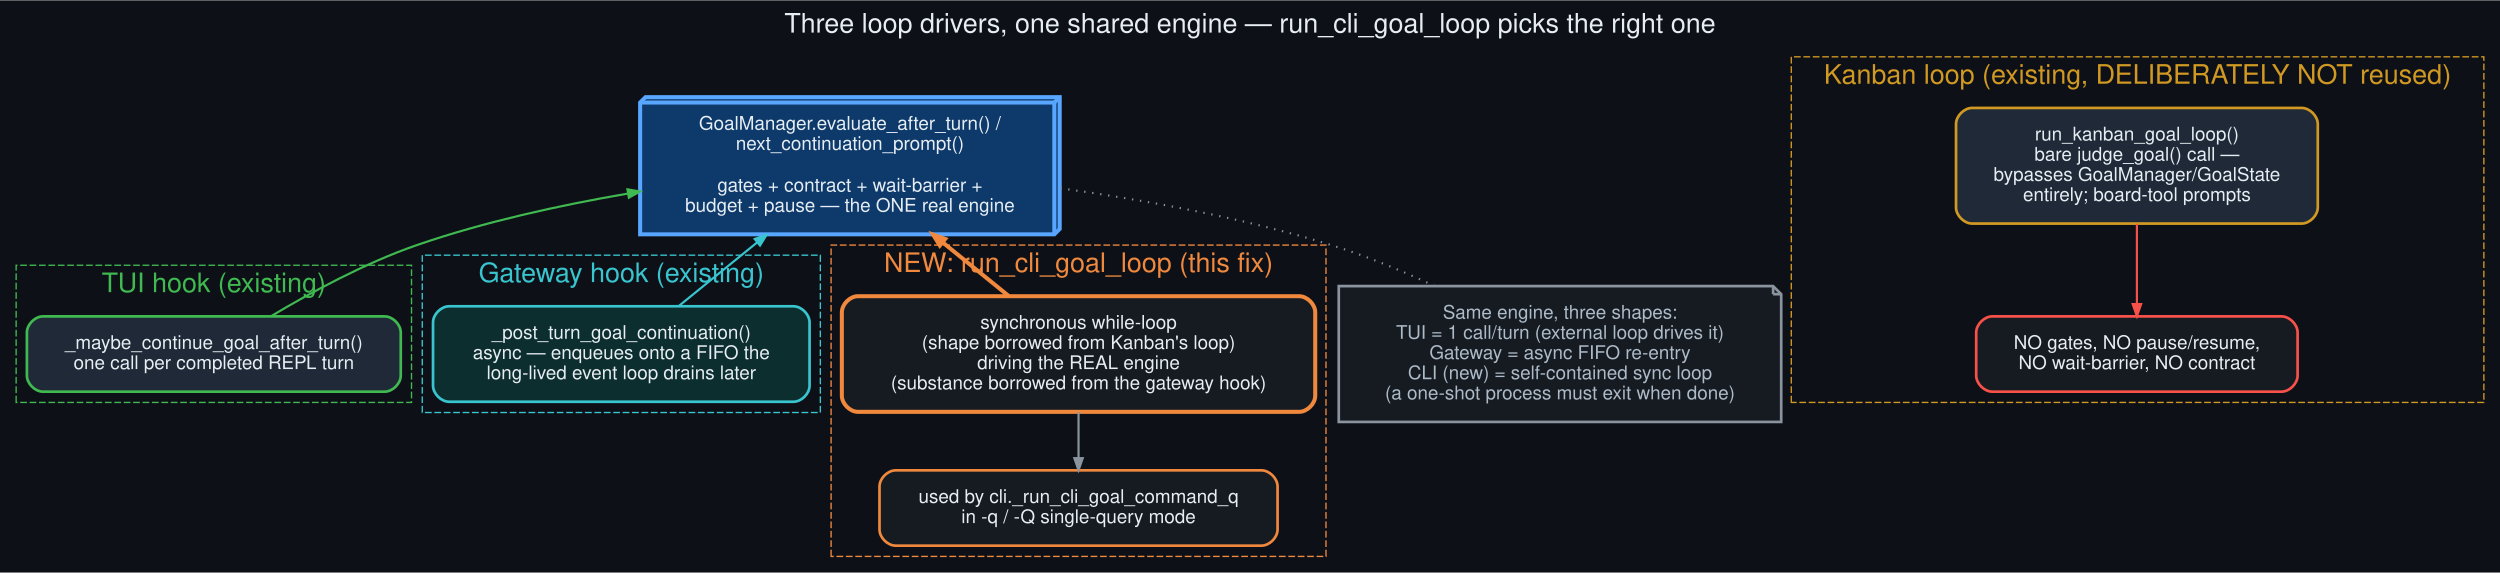
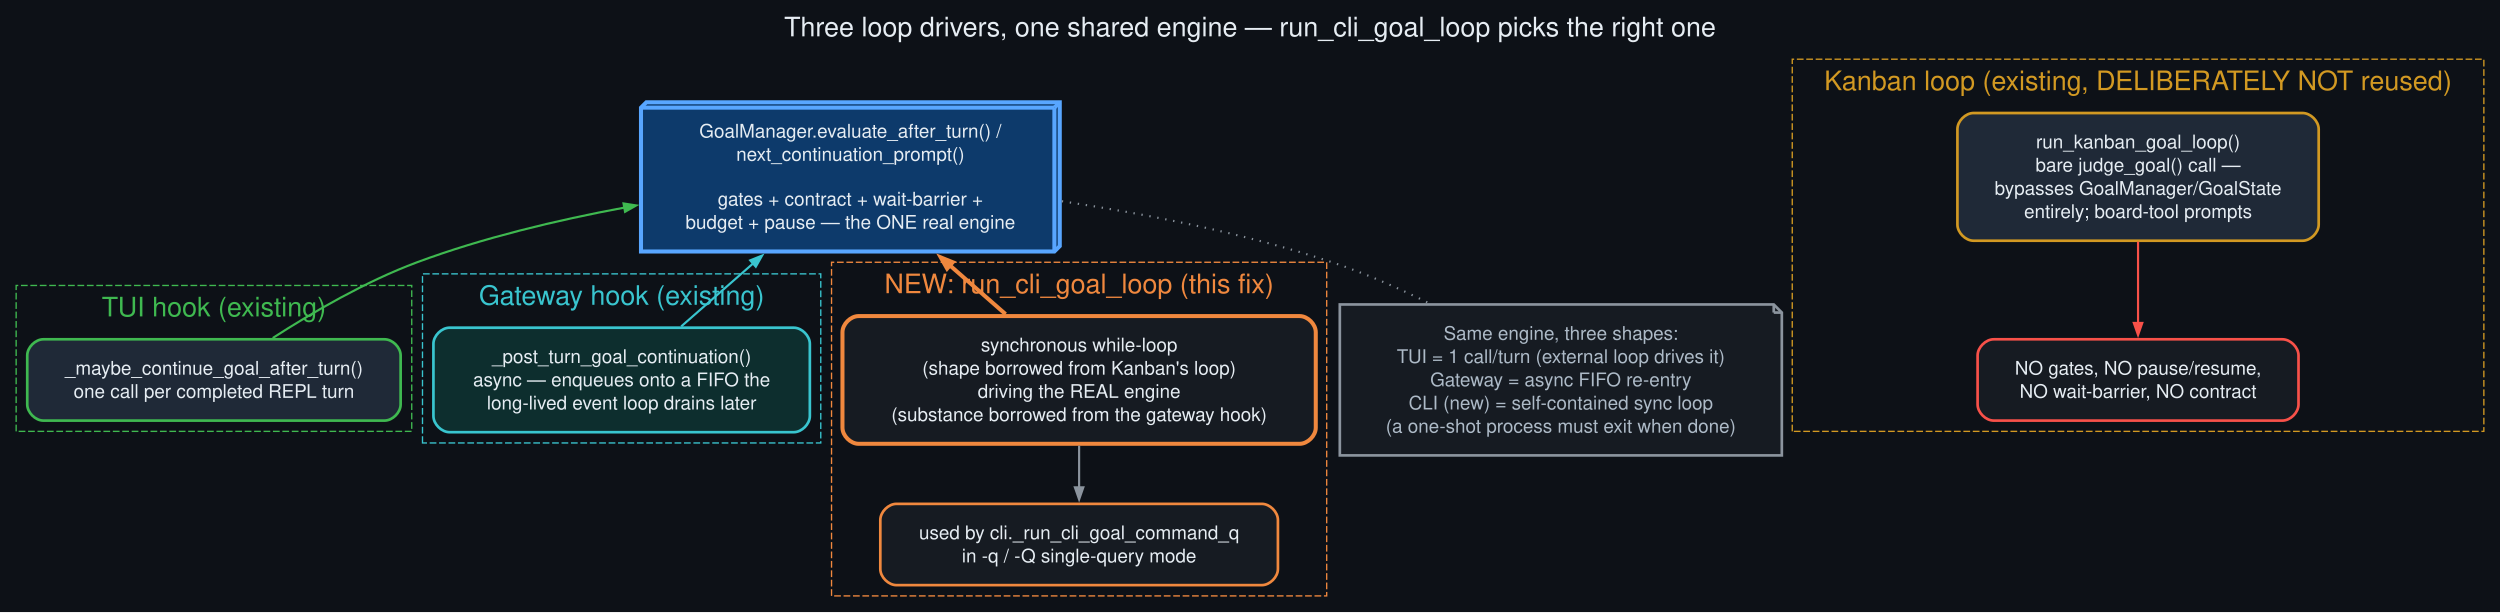
- <svg xmlns="http://www.w3.org/2000/svg" width="1859pt" height="426pt" viewBox="0.00 0.00 1859.00 425.50">
-   <g id="graph0" class="graph" transform="scale(1 1) rotate(0) translate(4 421.5)">
-     <polygon fill="#0d1117" stroke="transparent" points="-4,4 -4,-421.5 1855,-421.5 1855,4 -4,4" />
-     <text text-anchor="middle" x="925.5" y="-397.5" font-family="Helvetica,sans-Serif" font-size="20.00" fill="#e6edf3">Three loop drivers, one shared engine — run_cli_goal_loop picks the right one</text>
+ <svg xmlns="http://www.w3.org/2000/svg" width="1858pt" height="455pt" viewBox="0.00 0.00 1858.00 455.00">
+   <g id="graph0" class="graph" transform="scale(1 1) rotate(0) translate(4 450.88)">
+     <polygon fill="#0d1117" stroke="none" points="-4,4 -4,-450.88 1854,-450.88 1854,4 -4,4" />
+     <text xml:space="preserve" text-anchor="middle" x="925" y="-423.88" font-family="Helvetica,sans-Serif" font-size="20.00" fill="#e6edf3">Three loop drivers, one shared engine — run_cli_goal_loop picks the right one</text>
    <g id="clust1" class="cluster">
-       <polygon fill="#0d1117" stroke="#3fb950" stroke-dasharray="5,2" points="8,-122.5 8,-224.5 302,-224.5 302,-122.5 8,-122.5" />
-       <text text-anchor="middle" x="155" y="-204.5" font-family="Helvetica,sans-Serif" font-size="20.00" fill="#3fb950">TUI hook (existing)</text>
+       <polygon fill="#0d1117" stroke="#3fb950" stroke-dasharray="5,2" points="8,-130.29 8,-238.72 302,-238.72 302,-130.29 8,-130.29" />
+       <text xml:space="preserve" text-anchor="middle" x="155" y="-215.72" font-family="Helvetica,sans-Serif" font-size="20.00" fill="#3fb950">TUI hook (existing)</text>
    </g>
    <g id="clust2" class="cluster">
-       <polygon fill="#0d1117" stroke="#39c5cf" stroke-dasharray="5,2" points="310,-115 310,-232 606,-232 606,-115 310,-115" />
-       <text text-anchor="middle" x="458" y="-212" font-family="Helvetica,sans-Serif" font-size="20.00" fill="#39c5cf">Gateway hook (existing)</text>
+       <polygon fill="#0d1117" stroke="#39c5cf" stroke-dasharray="5,2" points="310,-121.67 310,-247.34 606,-247.34 606,-121.67 310,-121.67" />
+       <text xml:space="preserve" text-anchor="middle" x="458" y="-224.34" font-family="Helvetica,sans-Serif" font-size="20.00" fill="#39c5cf">Gateway hook (existing)</text>
    </g>
    <g id="clust3" class="cluster">
-       <polygon fill="#0d1117" stroke="#d29922" stroke-dasharray="5,2" points="1328,-122.5 1328,-379.5 1843,-379.5 1843,-122.5 1328,-122.5" />
-       <text text-anchor="middle" x="1585.5" y="-359.5" font-family="Helvetica,sans-Serif" font-size="20.00" fill="#d29922">Kanban loop (existing, DELIBERATELY NOT reused)</text>
+       <polygon fill="#0d1117" stroke="#d29922" stroke-dasharray="5,2" points="1328,-130.29 1328,-406.88 1842,-406.88 1842,-130.29 1328,-130.29" />
+       <text xml:space="preserve" text-anchor="middle" x="1585" y="-383.88" font-family="Helvetica,sans-Serif" font-size="20.00" fill="#d29922">Kanban loop (existing, DELIBERATELY NOT reused)</text>
    </g>
    <g id="clust4" class="cluster">
-       <polygon fill="#0d1117" stroke="#f0883e" stroke-dasharray="5,2" points="614,-8 614,-239.5 982,-239.5 982,-8 614,-8" />
-       <text text-anchor="middle" x="798" y="-219.5" font-family="Helvetica,sans-Serif" font-size="20.00" fill="#f0883e">NEW: run_cli_goal_loop (this fix)</text>
+       <polygon fill="#0d1117" stroke="#f0883e" stroke-dasharray="5,2" points="614,-8 614,-255.97 982,-255.97 982,-8 614,-8" />
+       <text xml:space="preserve" text-anchor="middle" x="798" y="-232.97" font-family="Helvetica,sans-Serif" font-size="20.00" fill="#f0883e">NEW: run_cli_goal_loop (this fix)</text>
    </g>
    <g id="node1" class="node">
-       <polygon fill="#0d3a6b" stroke="#58a6ff" stroke-width="3" points="784,-349.5 476,-349.5 472,-345.5 472,-247.5 780,-247.5 784,-251.5 784,-349.5" />
-       <polyline fill="none" stroke="#58a6ff" stroke-width="3" points="780,-345.5 472,-345.5 " />
-       <polyline fill="none" stroke="#58a6ff" stroke-width="3" points="780,-345.5 780,-247.5 " />
-       <polyline fill="none" stroke="#58a6ff" stroke-width="3" points="780,-345.5 784,-349.5 " />
-       <text text-anchor="middle" x="628" y="-325.3" font-family="Helvetica,sans-Serif" font-size="14.00" fill="#e6edf3">GoalManager.evaluate_after_turn() /</text>
-       <text text-anchor="middle" x="628" y="-310.3" font-family="Helvetica,sans-Serif" font-size="14.00" fill="#e6edf3">next_continuation_prompt()</text>
-       <text text-anchor="middle" x="628" y="-279.3" font-family="Helvetica,sans-Serif" font-size="14.00" fill="#e6edf3">gates + contract + wait-barrier +</text>
-       <text text-anchor="middle" x="628" y="-264.3" font-family="Helvetica,sans-Serif" font-size="14.00" fill="#e6edf3">budget + pause — the ONE real engine</text>
+       <polygon fill="#0d3a6b" stroke="#58a6ff" stroke-width="3" points="783.62,-374.88 476.38,-374.88 472.38,-370.88 472.38,-263.97 779.62,-263.97 783.62,-267.97 783.62,-374.88" />
+       <polyline fill="none" stroke="#58a6ff" stroke-width="3" points="779.62,-370.88 472.38,-370.88" />
+       <polyline fill="none" stroke="#58a6ff" stroke-width="3" points="779.62,-370.88 779.62,-263.97" />
+       <polyline fill="none" stroke="#58a6ff" stroke-width="3" points="779.62,-370.88 783.62,-374.88" />
+       <text xml:space="preserve" text-anchor="middle" x="628" y="-348.62" font-family="Helvetica,sans-Serif" font-size="14.00" fill="#e6edf3">GoalManager.evaluate_after_turn() /</text>
+       <text xml:space="preserve" text-anchor="middle" x="628" y="-331.38" font-family="Helvetica,sans-Serif" font-size="14.00" fill="#e6edf3">next_continuation_prompt()</text>
+       <text xml:space="preserve" text-anchor="middle" x="628" y="-298.12" font-family="Helvetica,sans-Serif" font-size="14.00" fill="#e6edf3">gates + contract + wait-barrier +</text>
+       <text xml:space="preserve" text-anchor="middle" x="628" y="-280.88" font-family="Helvetica,sans-Serif" font-size="14.00" fill="#e6edf3">budget + pause — the ONE real engine</text>
    </g>
    <g id="node2" class="node">
-       <path fill="#1f2937" stroke="#3fb950" stroke-width="2" d="M282,-186.5C282,-186.5 28,-186.5 28,-186.5 22,-186.5 16,-180.5 16,-174.5 16,-174.5 16,-142.5 16,-142.5 16,-136.5 22,-130.5 28,-130.5 28,-130.5 282,-130.5 282,-130.5 288,-130.5 294,-136.5 294,-142.5 294,-142.5 294,-174.5 294,-174.5 294,-180.5 288,-186.5 282,-186.5" />
-       <text text-anchor="middle" x="155" y="-162.3" font-family="Helvetica,sans-Serif" font-size="14.00" fill="#e6edf3">_maybe_continue_goal_after_turn()</text>
-       <text text-anchor="middle" x="155" y="-147.3" font-family="Helvetica,sans-Serif" font-size="14.00" fill="#e6edf3">one call per completed REPL turn</text>
+       <path fill="#1f2937" stroke="#3fb950" stroke-width="2" d="M281.75,-198.72C281.75,-198.72 28.25,-198.72 28.25,-198.72 22.25,-198.72 16.25,-192.72 16.25,-186.72 16.25,-186.72 16.25,-150.29 16.25,-150.29 16.25,-144.29 22.25,-138.29 28.25,-138.29 28.25,-138.29 281.75,-138.29 281.75,-138.29 287.75,-138.29 293.75,-144.29 293.75,-150.29 293.75,-150.29 293.75,-186.72 293.75,-186.72 293.75,-192.72 287.75,-198.72 281.75,-198.72" />
+       <text xml:space="preserve" text-anchor="middle" x="155" y="-172.45" font-family="Helvetica,sans-Serif" font-size="14.00" fill="#e6edf3">_maybe_continue_goal_after_turn()</text>
+       <text xml:space="preserve" text-anchor="middle" x="155" y="-155.2" font-family="Helvetica,sans-Serif" font-size="14.00" fill="#e6edf3">one call per completed REPL turn</text>
    </g>
    <g id="edge1" class="edge">
-       <path fill="none" stroke="#3fb950" stroke-width="1.6" d="M462.82,-277.8C411.7,-269.04 355.76,-256.69 306,-239.5 267.58,-226.23 227.04,-204.25 197.65,-186.68" />
-       <polygon fill="#3fb950" stroke="#3fb950" stroke-width="1.6" points="462.57,-280.95 471.97,-279.34 463.62,-274.74 462.57,-280.95" />
+       <path fill="none" stroke="#3fb950" stroke-width="1.6" d="M460.17,-296.62C409.66,-287.21 354.73,-274.08 306,-255.97 267.77,-241.76 227.87,-218.49 198.69,-199.67" />
+       <polygon fill="#3fb950" stroke="#3fb950" stroke-width="1.6" points="459.41,-299.68 468.83,-298.2 460.54,-293.49 459.41,-299.68" />
    </g>
    <g id="node3" class="node">
-       <path fill="#0d2e2e" stroke="#39c5cf" stroke-width="2" d="M586,-194C586,-194 330,-194 330,-194 324,-194 318,-188 318,-182 318,-182 318,-135 318,-135 318,-129 324,-123 330,-123 330,-123 586,-123 586,-123 592,-123 598,-129 598,-135 598,-135 598,-182 598,-182 598,-188 592,-194 586,-194" />
-       <text text-anchor="middle" x="458" y="-169.8" font-family="Helvetica,sans-Serif" font-size="14.00" fill="#e6edf3">_post_turn_goal_continuation()</text>
-       <text text-anchor="middle" x="458" y="-154.8" font-family="Helvetica,sans-Serif" font-size="14.00" fill="#e6edf3">async — enqueues onto a FIFO the</text>
-       <text text-anchor="middle" x="458" y="-139.8" font-family="Helvetica,sans-Serif" font-size="14.00" fill="#e6edf3">long-lived event loop drains later</text>
+       <path fill="#0d2e2e" stroke="#39c5cf" stroke-width="2" d="M585.88,-207.34C585.88,-207.34 330.12,-207.34 330.12,-207.34 324.12,-207.34 318.12,-201.34 318.12,-195.34 318.12,-195.34 318.12,-141.67 318.12,-141.67 318.12,-135.67 324.12,-129.67 330.12,-129.67 330.12,-129.67 585.88,-129.67 585.88,-129.67 591.88,-129.67 597.88,-135.67 597.88,-141.67 597.88,-141.67 597.88,-195.34 597.88,-195.34 597.88,-201.34 591.88,-207.34 585.88,-207.34" />
+       <text xml:space="preserve" text-anchor="middle" x="458" y="-181.08" font-family="Helvetica,sans-Serif" font-size="14.00" fill="#e6edf3">_post_turn_goal_continuation()</text>
+       <text xml:space="preserve" text-anchor="middle" x="458" y="-163.83" font-family="Helvetica,sans-Serif" font-size="14.00" fill="#e6edf3">async — enqueues onto a FIFO the</text>
+       <text xml:space="preserve" text-anchor="middle" x="458" y="-146.58" font-family="Helvetica,sans-Serif" font-size="14.00" fill="#e6edf3">long-lived event loop drains later</text>
    </g>
    <g id="edge2" class="edge">
-       <path fill="none" stroke="#39c5cf" stroke-width="1.6" d="M558.94,-241.44C539.22,-225.43 518.31,-208.46 500.67,-194.14" />
-       <polygon fill="#39c5cf" stroke="#39c5cf" stroke-width="1.6" points="557.17,-244.06 566.15,-247.29 561.14,-239.17 557.17,-244.06" />
+       <path fill="none" stroke="#39c5cf" stroke-width="1.6" d="M555.91,-255.28C537.69,-239.31 518.66,-222.64 502.27,-208.28" />
+       <polygon fill="#39c5cf" stroke="#39c5cf" stroke-width="1.6" points="553.55,-257.39 562.39,-260.95 557.7,-252.65 553.55,-257.39" />
    </g>
    <g id="node6" class="node">
-       <path fill="#161b22" stroke="#f0883e" stroke-width="3" d="M962,-201.5C962,-201.5 634,-201.5 634,-201.5 628,-201.5 622,-195.5 622,-189.5 622,-189.5 622,-127.5 622,-127.5 622,-121.5 628,-115.5 634,-115.5 634,-115.5 962,-115.5 962,-115.5 968,-115.5 974,-121.5 974,-127.5 974,-127.5 974,-189.5 974,-189.5 974,-195.5 968,-201.5 962,-201.5" />
-       <text text-anchor="middle" x="798" y="-177.3" font-family="Helvetica,sans-Serif" font-size="14.00" fill="#e6edf3">synchronous while-loop</text>
-       <text text-anchor="middle" x="798" y="-162.3" font-family="Helvetica,sans-Serif" font-size="14.00" fill="#e6edf3">(shape borrowed from Kanban's loop)</text>
-       <text text-anchor="middle" x="798" y="-147.3" font-family="Helvetica,sans-Serif" font-size="14.00" fill="#e6edf3">driving the REAL engine</text>
-       <text text-anchor="middle" x="798" y="-132.3" font-family="Helvetica,sans-Serif" font-size="14.00" fill="#e6edf3">(substance borrowed from the gateway hook)</text>
+       <path fill="#161b22" stroke="#f0883e" stroke-width="3" d="M961.88,-215.97C961.88,-215.97 634.12,-215.97 634.12,-215.97 628.12,-215.97 622.12,-209.97 622.12,-203.97 622.12,-203.97 622.12,-133.04 622.12,-133.04 622.12,-127.04 628.12,-121.04 634.12,-121.04 634.12,-121.04 961.88,-121.04 961.88,-121.04 967.88,-121.04 973.88,-127.04 973.88,-133.04 973.88,-133.04 973.88,-203.97 973.88,-203.97 973.88,-209.97 967.88,-215.97 961.88,-215.97" />
+       <text xml:space="preserve" text-anchor="middle" x="798" y="-189.7" font-family="Helvetica,sans-Serif" font-size="14.00" fill="#e6edf3">synchronous while-loop</text>
+       <text xml:space="preserve" text-anchor="middle" x="798" y="-172.45" font-family="Helvetica,sans-Serif" font-size="14.00" fill="#e6edf3">(shape borrowed from Kanban's loop)</text>
+       <text xml:space="preserve" text-anchor="middle" x="798" y="-155.2" font-family="Helvetica,sans-Serif" font-size="14.00" fill="#e6edf3">driving the REAL engine</text>
+       <text xml:space="preserve" text-anchor="middle" x="798" y="-137.95" font-family="Helvetica,sans-Serif" font-size="14.00" fill="#e6edf3">(substance borrowed from the gateway hook)</text>
    </g>
    <g id="edge4" class="edge">
-       <path fill="none" stroke="#f0883e" stroke-width="3" d="M696.86,-241.6C713.36,-228.21 730.69,-214.14 746.26,-201.5" />
-       <polygon fill="#f0883e" stroke="#f0883e" stroke-width="3" points="694.86,-239.17 689.85,-247.29 698.83,-244.06 694.86,-239.17" />
+       <path fill="none" stroke="#f0883e" stroke-width="3" d="M701.84,-253.74C715.77,-241.54 730.11,-228.97 743.33,-217.4" />
+       <polygon fill="#f0883e" stroke="#f0883e" stroke-width="3" points="699.9,-251.26 695.2,-259.56 704.05,-256 699.9,-251.26" />
    </g>
    <g id="node8" class="node">
-       <polygon fill="#161b22" stroke="#8b949e" stroke-width="2" points="1314.5,-209 991.5,-209 991.5,-108 1320.5,-108 1320.5,-203 1314.5,-209" />
-       <polyline fill="none" stroke="#8b949e" stroke-width="2" points="1314.5,-209 1314.5,-203 " />
-       <polyline fill="none" stroke="#8b949e" stroke-width="2" points="1320.5,-203 1314.5,-203 " />
-       <text text-anchor="middle" x="1156" y="-184.8" font-family="Helvetica,sans-Serif" font-size="14.00" fill="#adbac7">Same engine, three shapes:</text>
-       <text text-anchor="middle" x="1156" y="-169.8" font-family="Helvetica,sans-Serif" font-size="14.00" fill="#adbac7">TUI = 1 call/turn (external loop drives it)</text>
-       <text text-anchor="middle" x="1156" y="-154.8" font-family="Helvetica,sans-Serif" font-size="14.00" fill="#adbac7">Gateway = async FIFO re-entry</text>
-       <text text-anchor="middle" x="1156" y="-139.8" font-family="Helvetica,sans-Serif" font-size="14.00" fill="#adbac7">CLI (new) = self-contained sync loop</text>
-       <text text-anchor="middle" x="1156" y="-124.8" font-family="Helvetica,sans-Serif" font-size="14.00" fill="#adbac7">(a one-shot process must exit when done)</text>
+       <polygon fill="#161b22" stroke="#8b949e" stroke-width="2" points="1314.25,-224.59 991.75,-224.59 991.75,-112.42 1320.25,-112.42 1320.25,-218.59 1314.25,-224.59" />
+       <polyline fill="none" stroke="#8b949e" stroke-width="2" points="1314.25,-224.59 1314.25,-218.59" />
+       <polyline fill="none" stroke="#8b949e" stroke-width="2" points="1320.25,-218.59 1314.25,-218.59" />
+       <text xml:space="preserve" text-anchor="middle" x="1156" y="-198.33" font-family="Helvetica,sans-Serif" font-size="14.00" fill="#adbac7">Same engine, three shapes:</text>
+       <text xml:space="preserve" text-anchor="middle" x="1156" y="-181.08" font-family="Helvetica,sans-Serif" font-size="14.00" fill="#adbac7">TUI = 1 call/turn (external loop drives it)</text>
+       <text xml:space="preserve" text-anchor="middle" x="1156" y="-163.83" font-family="Helvetica,sans-Serif" font-size="14.00" fill="#adbac7">Gateway = async FIFO re-entry</text>
+       <text xml:space="preserve" text-anchor="middle" x="1156" y="-146.58" font-family="Helvetica,sans-Serif" font-size="14.00" fill="#adbac7">CLI (new) = self-contained sync loop</text>
+       <text xml:space="preserve" text-anchor="middle" x="1156" y="-129.33" font-family="Helvetica,sans-Serif" font-size="14.00" fill="#adbac7">(a one-shot process must exit when done)</text>
    </g>
    <g id="edge6" class="edge">
-       <path fill="none" stroke="#8b949e" stroke-width="1.6" stroke-dasharray="1,5" d="M784.36,-281.8C847.86,-272.95 921.34,-259.52 986,-239.5 1011.55,-231.59 1038.18,-220.54 1062.56,-209.17" />
+       <path fill="none" stroke="#8b949e" stroke-width="1.6" stroke-dasharray="1,5" d="M785.12,-301.33C848.56,-291.78 921.8,-277.35 986,-255.97 1010.19,-247.91 1035.21,-236.87 1058.37,-225.38" />
    </g>
    <g id="node4" class="node">
-       <path fill="#1f2937" stroke="#d29922" stroke-width="2" d="M1707.5,-341.5C1707.5,-341.5 1462.5,-341.5 1462.5,-341.5 1456.5,-341.5 1450.5,-335.5 1450.5,-329.5 1450.5,-329.5 1450.5,-267.5 1450.5,-267.5 1450.5,-261.5 1456.5,-255.5 1462.5,-255.5 1462.5,-255.5 1707.5,-255.5 1707.5,-255.5 1713.5,-255.5 1719.5,-261.5 1719.5,-267.5 1719.5,-267.5 1719.5,-329.5 1719.5,-329.5 1719.5,-335.5 1713.5,-341.5 1707.5,-341.5" />
-       <text text-anchor="middle" x="1585" y="-317.3" font-family="Helvetica,sans-Serif" font-size="14.00" fill="#e6edf3">run_kanban_goal_loop()</text>
-       <text text-anchor="middle" x="1585" y="-302.3" font-family="Helvetica,sans-Serif" font-size="14.00" fill="#e6edf3">bare judge_goal() call —</text>
-       <text text-anchor="middle" x="1585" y="-287.3" font-family="Helvetica,sans-Serif" font-size="14.00" fill="#e6edf3">bypasses GoalManager/GoalState</text>
-       <text text-anchor="middle" x="1585" y="-272.3" font-family="Helvetica,sans-Serif" font-size="14.00" fill="#e6edf3">entirely; board-tool prompts</text>
+       <path fill="#1f2937" stroke="#d29922" stroke-width="2" d="M1707.25,-366.88C1707.25,-366.88 1462.75,-366.88 1462.75,-366.88 1456.75,-366.88 1450.75,-360.88 1450.75,-354.88 1450.75,-354.88 1450.75,-283.97 1450.75,-283.97 1450.75,-277.97 1456.75,-271.97 1462.75,-271.97 1462.75,-271.97 1707.25,-271.97 1707.25,-271.97 1713.25,-271.97 1719.25,-277.97 1719.25,-283.97 1719.25,-283.97 1719.25,-354.88 1719.25,-354.88 1719.25,-360.88 1713.25,-366.88 1707.25,-366.88" />
+       <text xml:space="preserve" text-anchor="middle" x="1585" y="-340.62" font-family="Helvetica,sans-Serif" font-size="14.00" fill="#e6edf3">run_kanban_goal_loop()</text>
+       <text xml:space="preserve" text-anchor="middle" x="1585" y="-323.38" font-family="Helvetica,sans-Serif" font-size="14.00" fill="#e6edf3">bare judge_goal() call —</text>
+       <text xml:space="preserve" text-anchor="middle" x="1585" y="-306.12" font-family="Helvetica,sans-Serif" font-size="14.00" fill="#e6edf3">bypasses GoalManager/GoalState</text>
+       <text xml:space="preserve" text-anchor="middle" x="1585" y="-288.88" font-family="Helvetica,sans-Serif" font-size="14.00" fill="#e6edf3">entirely; board-tool prompts</text>
    </g>
    <g id="node5" class="node">
-       <path fill="#161b22" stroke="#f85149" stroke-width="2" d="M1692.5,-186.5C1692.5,-186.5 1477.5,-186.5 1477.5,-186.5 1471.5,-186.5 1465.5,-180.5 1465.5,-174.5 1465.5,-174.5 1465.5,-142.5 1465.5,-142.5 1465.5,-136.5 1471.5,-130.5 1477.5,-130.5 1477.5,-130.5 1692.5,-130.5 1692.5,-130.5 1698.5,-130.5 1704.5,-136.5 1704.5,-142.5 1704.5,-142.5 1704.5,-174.5 1704.5,-174.5 1704.5,-180.5 1698.5,-186.5 1692.5,-186.5" />
-       <text text-anchor="middle" x="1585" y="-162.3" font-family="Helvetica,sans-Serif" font-size="14.00" fill="#e6edf3">NO gates, NO pause/resume,</text>
-       <text text-anchor="middle" x="1585" y="-147.3" font-family="Helvetica,sans-Serif" font-size="14.00" fill="#e6edf3">NO wait-barrier, NO contract</text>
+       <path fill="#161b22" stroke="#f85149" stroke-width="2" d="M1692.25,-198.72C1692.25,-198.72 1477.75,-198.72 1477.75,-198.72 1471.75,-198.72 1465.75,-192.72 1465.75,-186.72 1465.75,-186.72 1465.75,-150.29 1465.75,-150.29 1465.75,-144.29 1471.75,-138.29 1477.75,-138.29 1477.75,-138.29 1692.25,-138.29 1692.25,-138.29 1698.25,-138.29 1704.25,-144.29 1704.25,-150.29 1704.25,-150.29 1704.25,-186.72 1704.25,-186.72 1704.25,-192.72 1698.25,-198.72 1692.25,-198.72" />
+       <text xml:space="preserve" text-anchor="middle" x="1585" y="-172.45" font-family="Helvetica,sans-Serif" font-size="14.00" fill="#e6edf3">NO gates, NO pause/resume,</text>
+       <text xml:space="preserve" text-anchor="middle" x="1585" y="-155.2" font-family="Helvetica,sans-Serif" font-size="14.00" fill="#e6edf3">NO wait-barrier, NO contract</text>
    </g>
    <g id="edge3" class="edge">
-       <path fill="none" stroke="#f85149" stroke-width="1.6" d="M1585,-255.35C1585,-236.31 1585,-214.05 1585,-195.77" />
-       <polygon fill="#f85149" stroke="#f85149" stroke-width="1.6" points="1588.15,-195.62 1585,-186.62 1581.85,-195.62 1588.15,-195.62" />
+       <path fill="none" stroke="#f85149" stroke-width="1.6" d="M1585,-271.31C1585,-251.83 1585,-229.45 1585,-210.65" />
+       <polygon fill="#f85149" stroke="#f85149" stroke-width="1.6" points="1588.15,-210.88 1585,-201.88 1581.85,-210.88 1588.15,-210.88" />
    </g>
    <g id="node7" class="node">
-       <path fill="#161b22" stroke="#f0883e" stroke-width="2" d="M934,-72C934,-72 662,-72 662,-72 656,-72 650,-66 650,-60 650,-60 650,-28 650,-28 650,-22 656,-16 662,-16 662,-16 934,-16 934,-16 940,-16 946,-22 946,-28 946,-28 946,-60 946,-60 946,-66 940,-72 934,-72" />
-       <text text-anchor="middle" x="798" y="-47.8" font-family="Helvetica,sans-Serif" font-size="14.00" fill="#e6edf3">used by cli._run_cli_goal_command_q</text>
-       <text text-anchor="middle" x="798" y="-32.8" font-family="Helvetica,sans-Serif" font-size="14.00" fill="#e6edf3">in -q / -Q single-query mode</text>
+       <path fill="#161b22" stroke="#f0883e" stroke-width="2" d="M933.75,-76.42C933.75,-76.42 662.25,-76.42 662.25,-76.42 656.25,-76.42 650.25,-70.42 650.25,-64.42 650.25,-64.42 650.25,-28 650.25,-28 650.25,-22 656.25,-16 662.25,-16 662.25,-16 933.75,-16 933.75,-16 939.75,-16 945.75,-22 945.75,-28 945.75,-28 945.75,-64.42 945.75,-64.42 945.75,-70.42 939.75,-76.42 933.75,-76.42" />
+       <text xml:space="preserve" text-anchor="middle" x="798" y="-50.16" font-family="Helvetica,sans-Serif" font-size="14.00" fill="#e6edf3">used by cli._run_cli_goal_command_q</text>
+       <text xml:space="preserve" text-anchor="middle" x="798" y="-32.91" font-family="Helvetica,sans-Serif" font-size="14.00" fill="#e6edf3">in -q / -Q single-query mode</text>
    </g>
    <g id="edge5" class="edge">
-       <path fill="none" stroke="#8b949e" stroke-width="1.6" d="M798,-115.29C798,-104.1 798,-92.12 798,-81.28" />
-       <polygon fill="#8b949e" stroke="#8b949e" stroke-width="1.6" points="801.15,-81.09 798,-72.09 794.85,-81.09 801.15,-81.09" />
+       <path fill="none" stroke="#8b949e" stroke-width="1.6" d="M798,-119.62C798,-109.35 798,-98.59 798,-88.59" />
+       <polygon fill="#8b949e" stroke="#8b949e" stroke-width="1.6" points="801.15,-88.71 798,-79.71 794.85,-88.71 801.15,-88.71" />
    </g>
  </g>
</svg>
